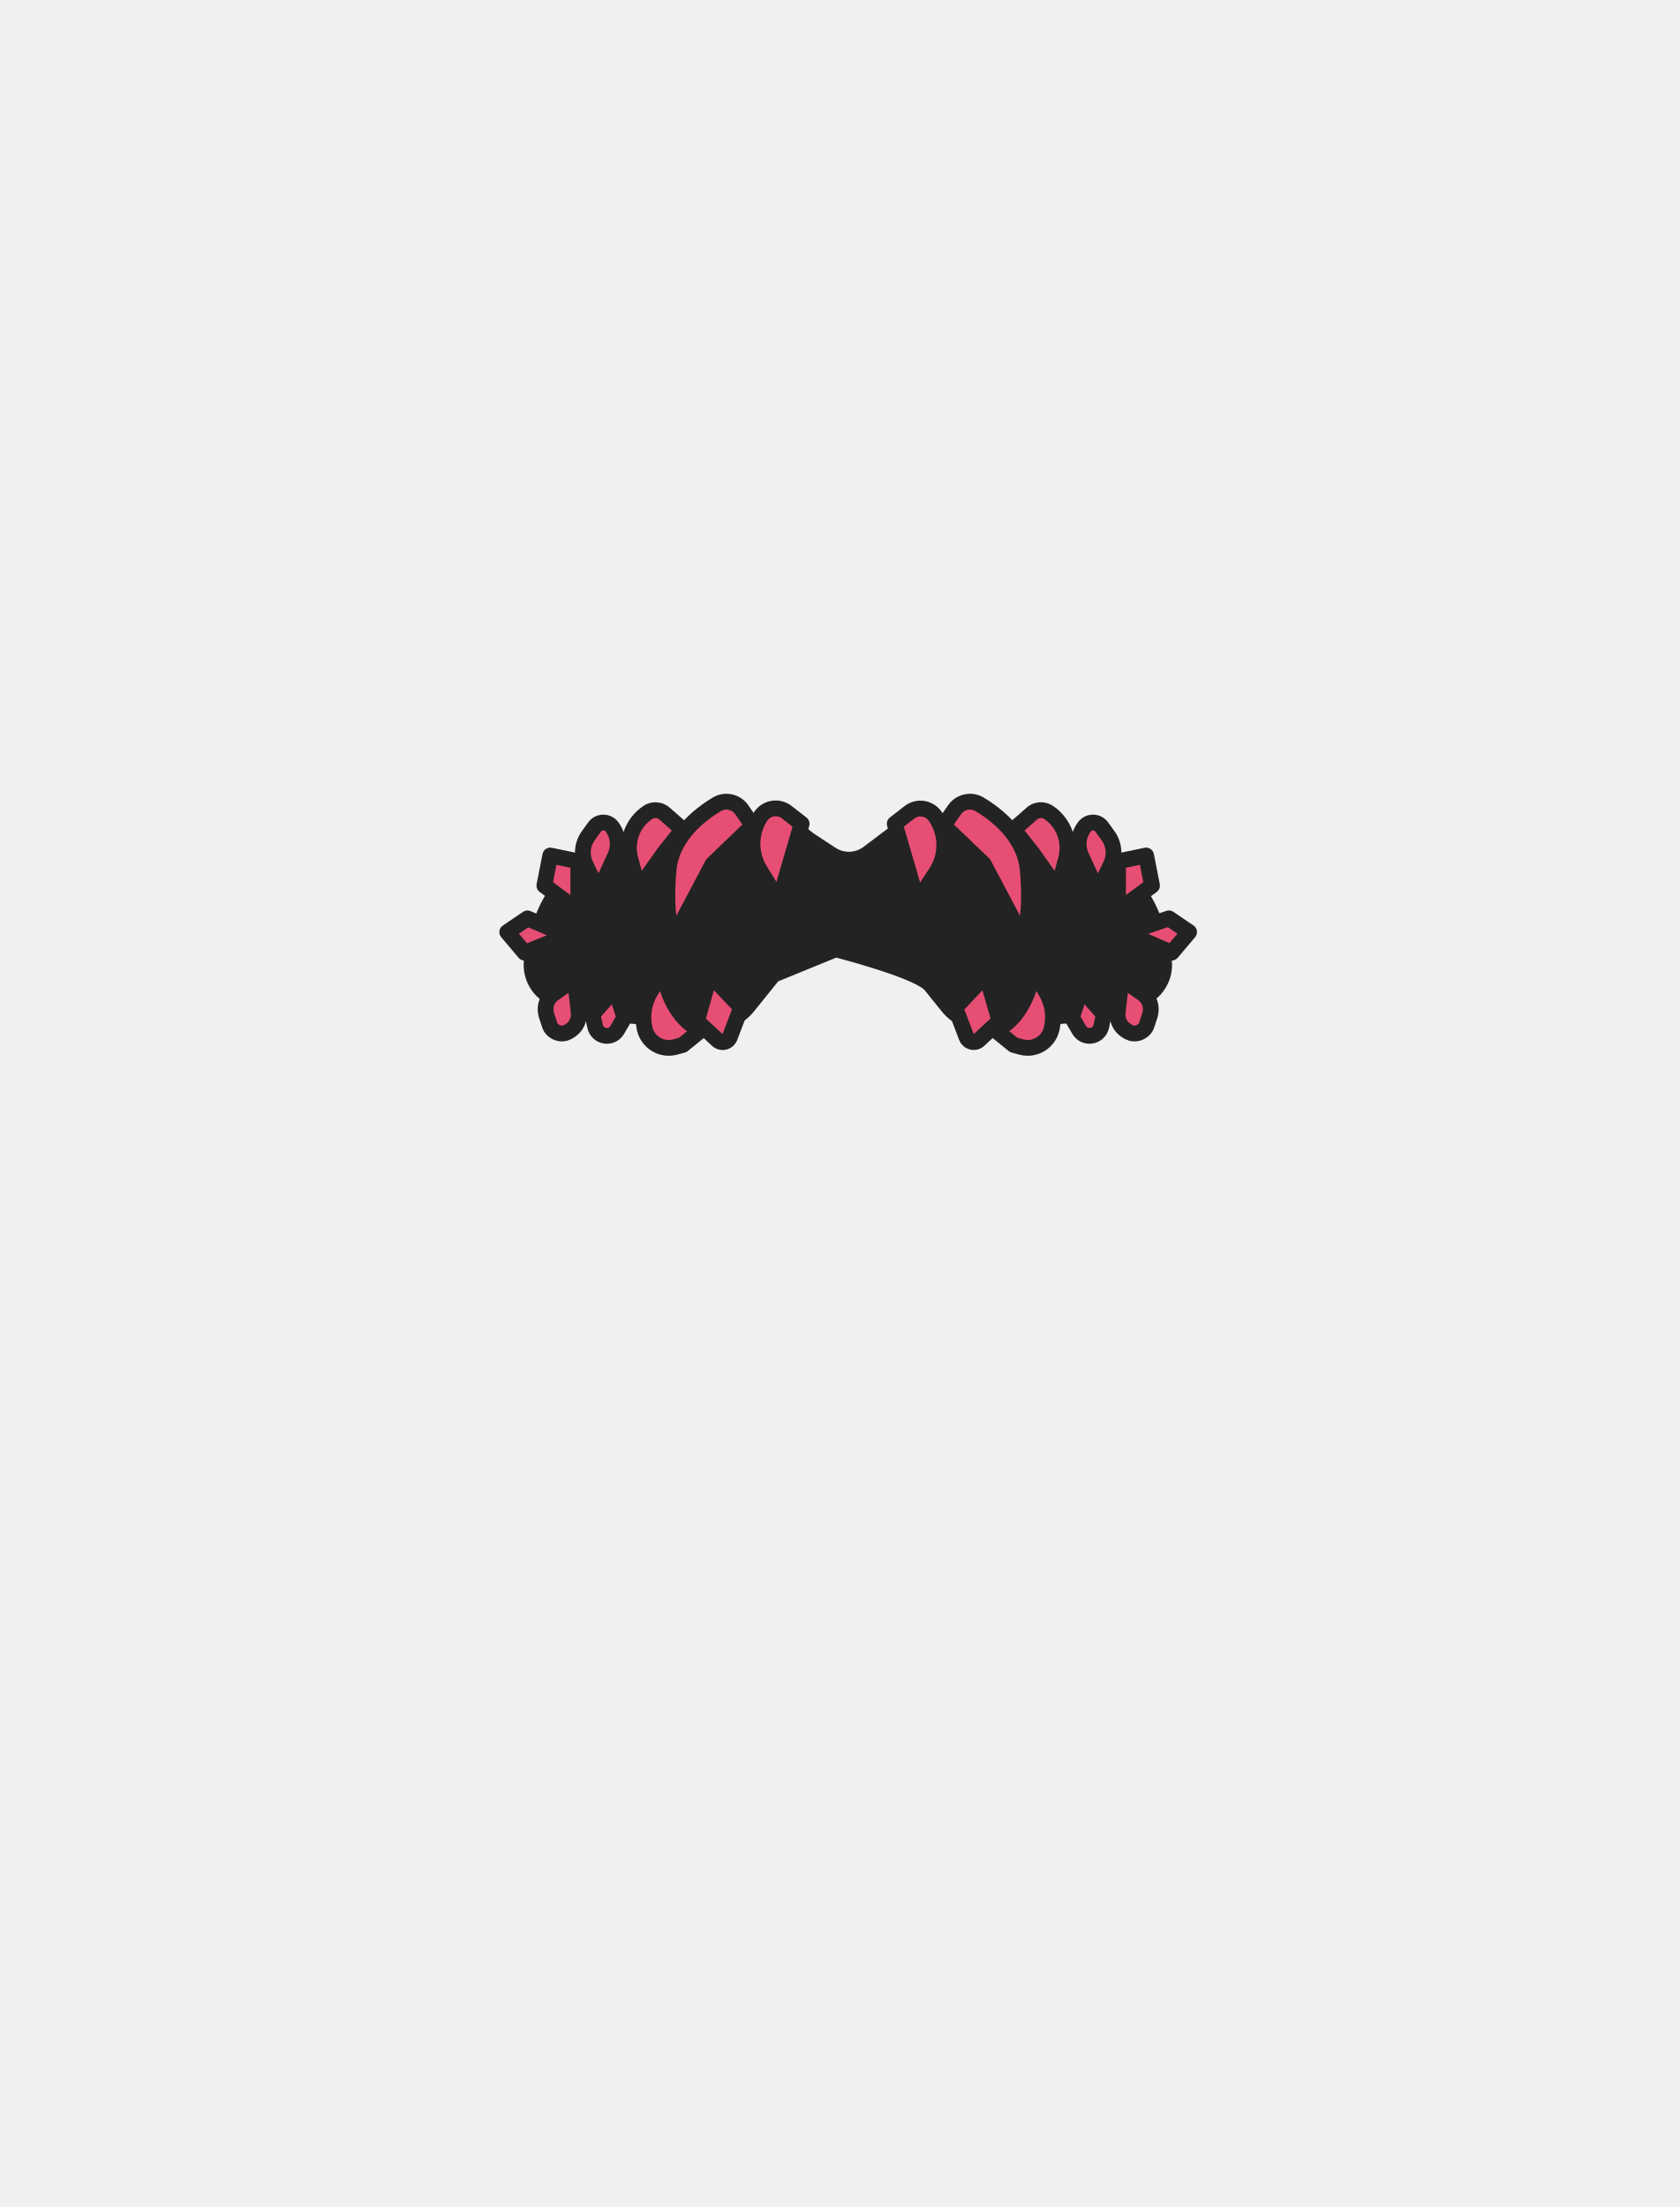
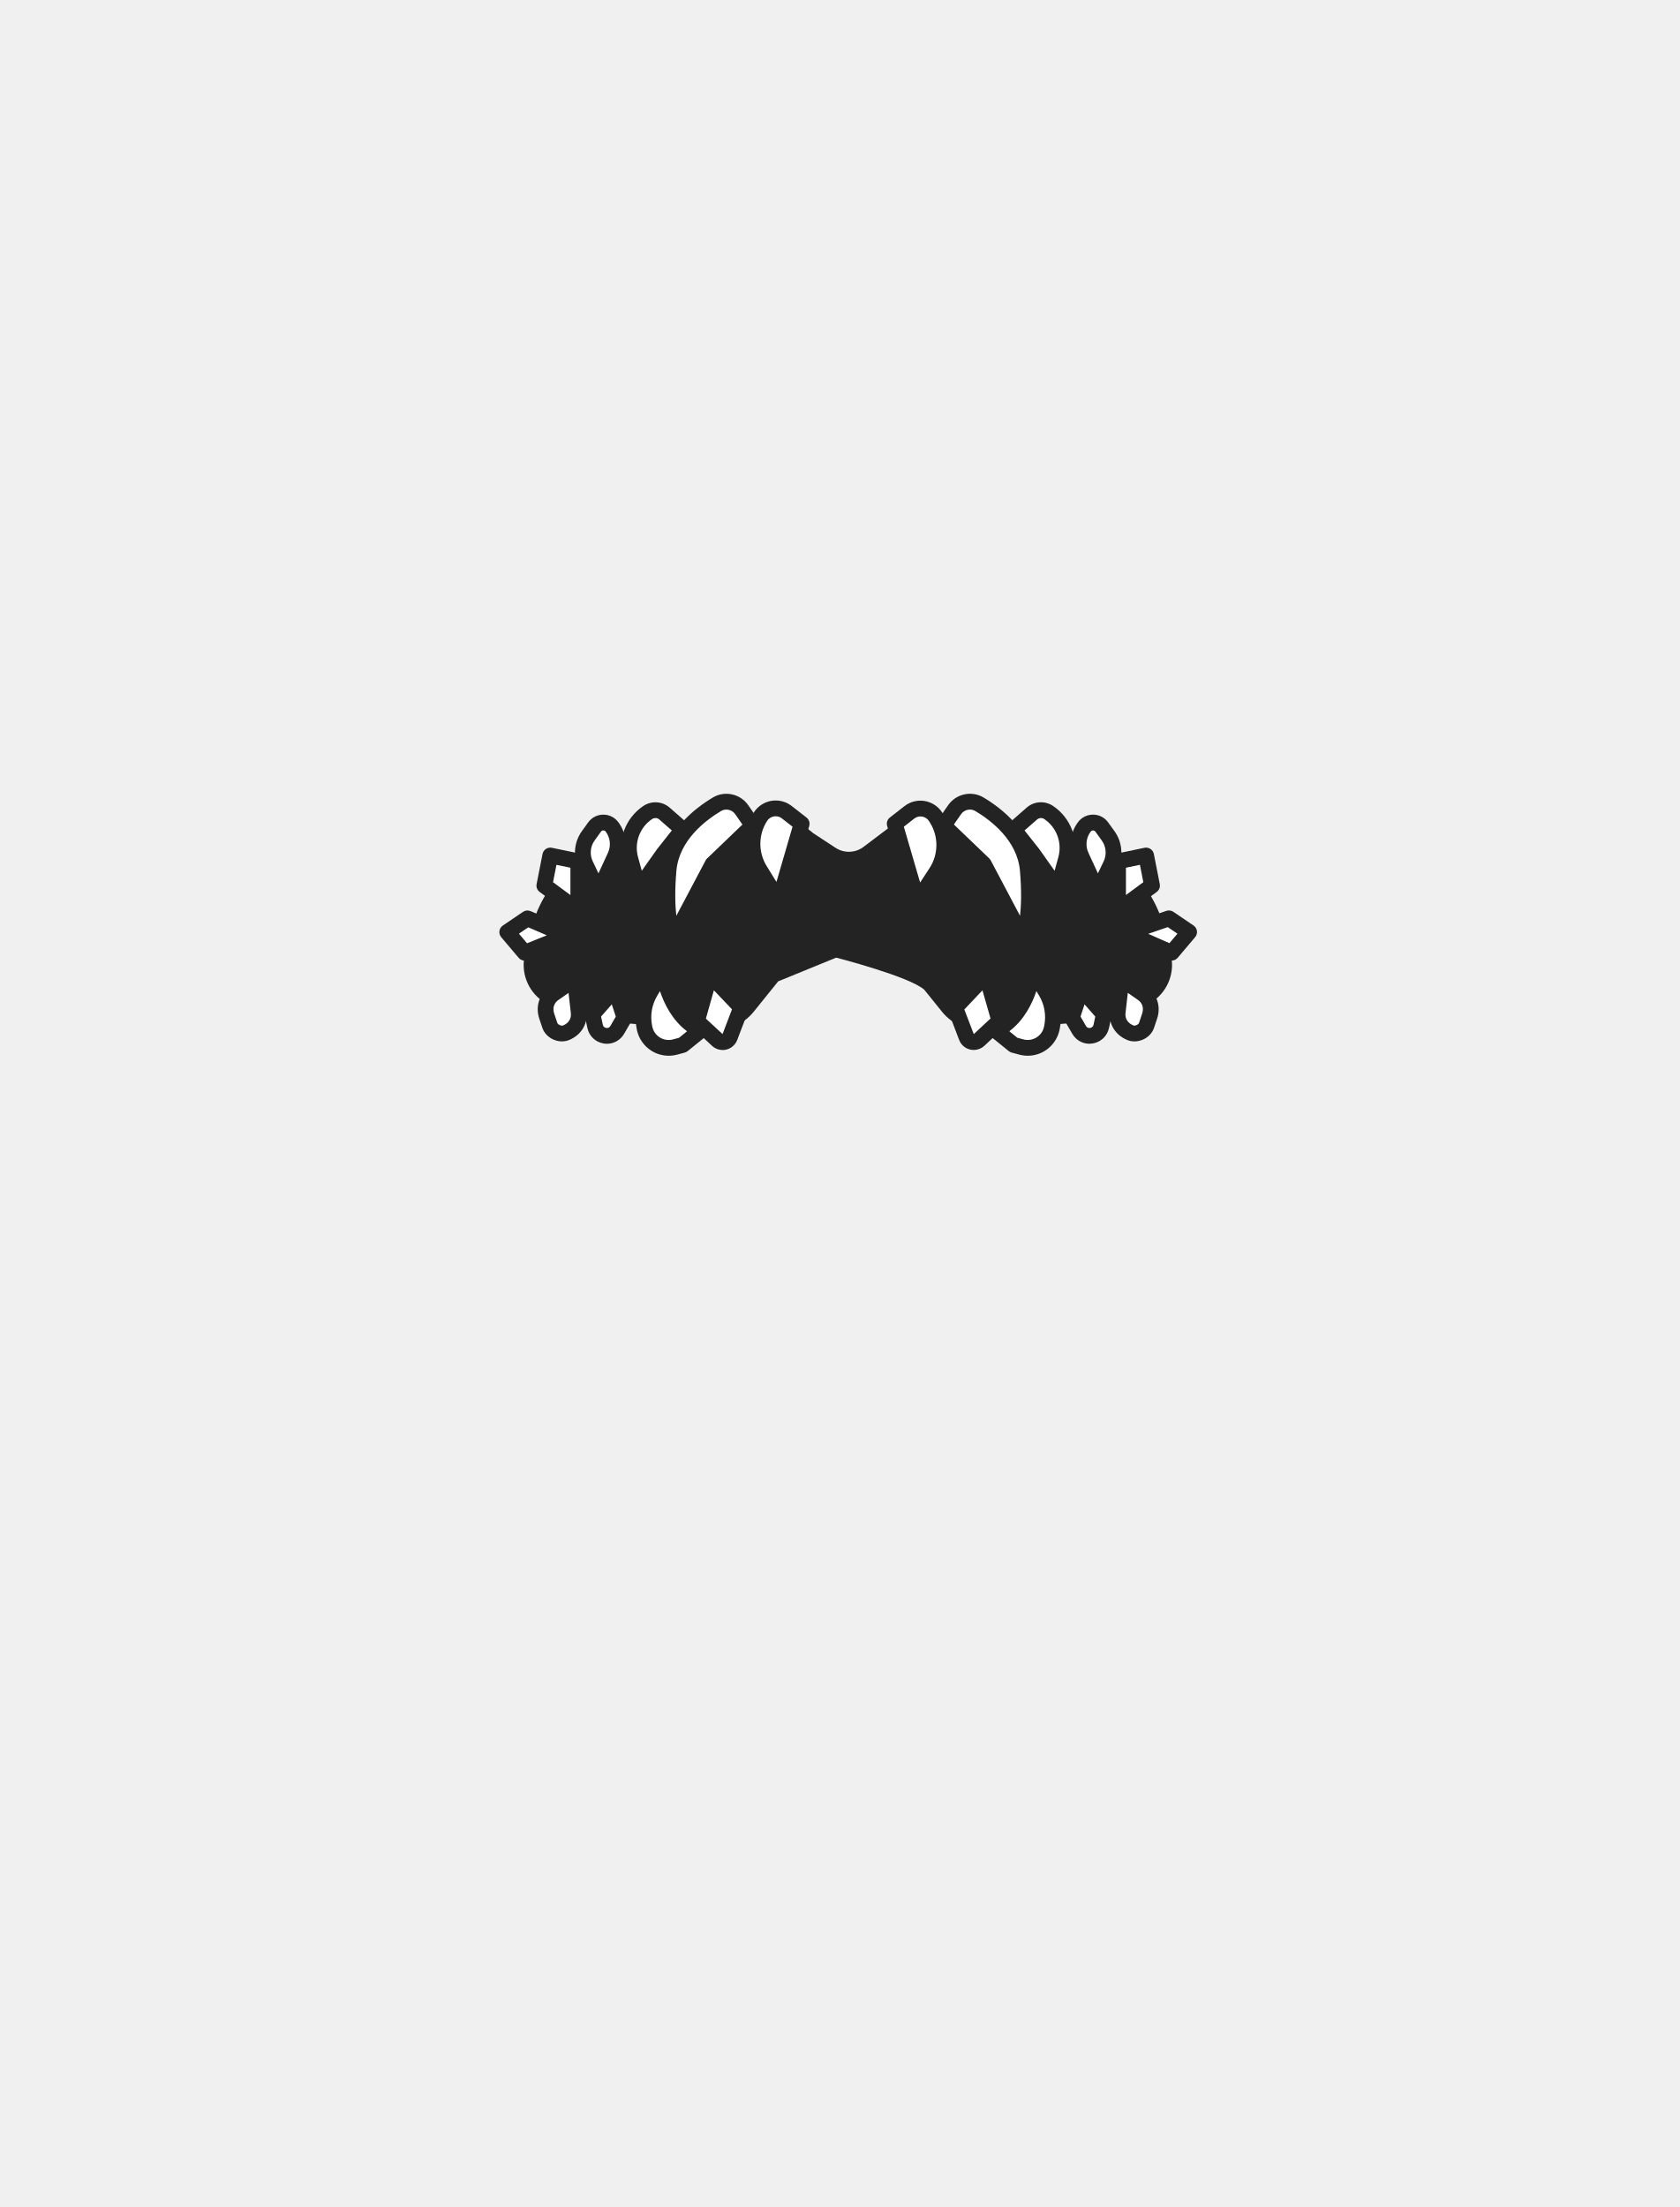
<svg xmlns="http://www.w3.org/2000/svg" width="713" height="937" viewBox="0 0 713 937" fill="none">
  <path d="M497.052 405.162L494.501 394.853C488.979 372.531 469.831 356.221 446.907 354.332L402.701 350.688C395.016 350.056 387.31 349.739 379.603 349.739L366.63 359.538C363.14 362.181 358.353 362.334 354.699 359.926L345.207 353.699L340.317 349.739C332.611 349.739 324.905 350.056 317.22 350.688L273.014 354.332C250.1 356.221 230.942 372.531 225.42 394.853L222.868 405.162C221.021 412.623 223.92 420.441 230.166 424.912L234.208 427.801C238.383 430.781 243.272 432.567 248.385 432.996L301.685 437.374C308.717 437.956 315.576 435.006 320.006 429.515L330.376 416.645L355.005 406.57C355.005 406.57 386.003 414.542 392.382 420.176L399.904 429.505C404.334 434.996 411.193 437.946 418.226 437.364L471.525 432.986C476.628 432.567 481.528 430.771 485.702 427.801L489.744 424.912C495.991 420.452 498.889 412.623 497.042 405.162H497.052Z" fill="#232323" />
-   <path d="M319.591 350.504L314.936 343.788C312.568 340.379 307.965 339.338 304.403 341.451C296.758 345.993 285.051 355.209 283.826 369.468C281.999 390.81 285.888 398.343 285.888 398.343L302.545 366.845L319.591 350.494V350.504Z" fill="#E74E74" />
+   <path d="M319.591 350.504L314.936 343.788C312.568 340.379 307.965 339.338 304.403 341.451C296.758 345.993 285.051 355.209 283.826 369.468C281.999 390.81 285.888 398.343 285.888 398.343L302.545 366.845L319.591 350.494V350.504Z" fill="white" />
  <path d="M285.885 401.686H285.864C284.619 401.686 283.476 400.982 282.904 399.87C282.465 399.012 278.628 390.857 280.485 369.178C281.853 353.225 294.979 343.151 302.685 338.568C307.727 335.567 314.321 337.016 317.679 341.875L322.333 348.591C323.272 349.948 323.088 351.775 321.904 352.919L305.247 368.892L288.844 399.91C288.263 401.013 287.13 401.697 285.885 401.697V401.686ZM308.39 343.712C307.604 343.712 306.818 343.916 306.114 344.335C299.51 348.264 288.273 356.787 287.16 369.76C286.426 378.303 286.65 384.508 287.13 388.816L299.572 365.289C299.735 364.973 299.96 364.687 300.215 364.442L315.198 350.071L312.167 345.713C311.279 344.427 309.83 343.722 308.38 343.722L308.39 343.712Z" fill="#232323" />
-   <path d="M289.83 352.168L282.135 345.421C280.124 343.666 277.185 343.472 274.97 344.972C268.54 349.32 265.59 357.282 267.641 364.773L271.111 377.43L281.757 362.365L289.82 352.168H289.83Z" fill="#E74E74" />
+   <path d="M289.83 352.168L282.135 345.421C280.124 343.666 277.185 343.472 274.97 344.972C268.54 349.32 265.59 357.282 267.641 364.773L271.111 377.43L281.757 362.365L289.82 352.168H289.83Z" fill="white" />
  <path d="M271.118 380.778C270.924 380.778 270.73 380.757 270.536 380.727C269.26 380.502 268.229 379.563 267.882 378.318L264.412 365.662C261.983 356.782 265.463 347.361 273.088 342.206C276.558 339.859 281.182 340.145 284.336 342.911L292.032 349.657C293.369 350.831 293.563 352.852 292.45 354.25L284.438 364.376L273.843 379.369C273.211 380.267 272.18 380.788 271.108 380.788L271.118 380.778ZM278.253 347.31C277.763 347.31 277.273 347.453 276.844 347.739C271.598 351.28 269.199 357.772 270.873 363.875L272.465 369.693L279.029 360.415C279.029 360.415 279.1 360.313 279.141 360.272L285.224 352.577L279.916 347.922C279.447 347.504 278.845 347.3 278.253 347.3V347.31Z" fill="#232323" />
-   <path d="M259.798 351.023C257.93 348.573 254.235 348.624 252.439 351.115L249.755 354.84C247.152 358.443 246.734 363.179 248.663 367.19L254.164 378.642L261.176 363.444C263.054 359.372 262.533 354.595 259.818 351.023H259.798Z" fill="#E74E74" />
+   <path d="M259.798 351.023C257.93 348.573 254.235 348.624 252.439 351.115L249.755 354.84C247.152 358.443 246.734 363.179 248.663 367.19L254.164 378.642L261.176 363.444C263.054 359.372 262.533 354.595 259.818 351.023H259.798Z" fill="white" />
  <path d="M254.156 381.989C252.87 381.989 251.696 381.254 251.135 380.09L245.633 368.638C243.173 363.525 243.715 357.482 247.032 352.879L249.716 349.154C251.206 347.092 253.513 345.898 256.044 345.867C256.085 345.867 256.115 345.867 256.146 345.867C258.647 345.867 260.943 347 262.454 349.001C265.924 353.573 266.588 359.646 264.189 364.852L257.177 380.05C256.636 381.223 255.462 381.989 254.166 381.999H254.136L254.156 381.989ZM256.146 352.563H256.126C255.891 352.563 255.452 352.634 255.146 353.073L252.462 356.799C250.573 359.412 250.278 362.841 251.666 365.74L254.084 370.772L258.116 362.035C259.474 359.075 259.106 355.635 257.136 353.043C256.82 352.624 256.391 352.553 256.157 352.553L256.146 352.563Z" fill="#232323" />
-   <path d="M240.337 438.46C237.785 439.511 234.315 437.939 233.437 435.336L232.131 431.448C230.865 427.692 232.019 423.987 235.142 421.812L244.062 415.576L245.675 429.774C246.104 433.581 244.052 436.918 240.327 438.45L240.337 438.46Z" fill="#E74E74" />
+   <path d="M240.337 438.46C237.785 439.511 234.315 437.939 233.437 435.336L232.131 431.448C230.865 427.692 232.019 423.987 235.142 421.812L244.062 415.576L245.675 429.774C246.104 433.581 244.052 436.918 240.327 438.45L240.337 438.46Z" fill="white" />
  <path d="M238.601 442.135C237.346 442.135 236.06 441.86 234.856 441.309C232.651 440.298 230.977 438.512 230.273 436.409L228.966 432.521C227.231 427.376 228.915 422.089 233.243 419.068L242.174 412.832C243.144 412.158 244.389 412.036 245.471 412.526C246.542 413.015 247.288 414.026 247.42 415.2L249.033 429.397C249.635 434.684 246.726 439.451 241.623 441.543C240.684 441.931 239.653 442.125 238.612 442.125L238.601 442.135ZM241.378 421.548L237.061 424.559C235.152 425.896 234.509 428.019 235.305 430.387L236.611 434.276C236.724 434.623 237.122 434.991 237.632 435.215C238.142 435.45 238.704 435.511 239.061 435.368C241.388 434.409 242.613 432.47 242.358 430.173L241.378 421.559V421.548Z" fill="#232323" />
-   <path d="M245.529 365.677L233.608 363.196L231.097 375.975L245.529 386.621V365.677Z" fill="#E74E74" />
+   <path d="M245.529 365.677L233.608 363.196L231.097 375.975L245.529 386.621V365.677Z" fill="white" />
  <path d="M245.529 389.982C244.825 389.982 244.131 389.757 243.539 389.329L229.117 378.683C228.076 377.917 227.565 376.611 227.821 375.345L230.332 362.567C230.505 361.689 231.015 360.913 231.771 360.423C232.516 359.933 233.424 359.749 234.302 359.933L246.224 362.413C247.775 362.74 248.887 364.108 248.887 365.69V386.634C248.887 387.9 248.173 389.053 247.05 389.625C246.571 389.87 246.06 389.982 245.54 389.982H245.529ZM234.792 374.539L242.171 379.989V368.405L236.241 367.17L234.792 374.549V374.539Z" fill="#232323" />
-   <path d="M340.324 349.736L334.006 344.817C330.474 342.061 325.33 342.918 322.881 346.674C318.4 353.554 318.288 362.413 322.605 369.405L330.74 382.602L340.314 349.736H340.324Z" fill="#E74E74" />
+   <path d="M340.324 349.736L334.006 344.817C330.474 342.061 325.33 342.918 322.881 346.674C318.4 353.554 318.288 362.413 322.605 369.405L330.74 382.602L340.314 349.736H340.324Z" fill="white" />
  <path d="M330.747 385.952C329.593 385.952 328.511 385.36 327.899 384.359L319.764 371.162C314.793 363.109 314.926 352.78 320.091 344.849C321.765 342.277 324.469 340.511 327.501 340.001C330.532 339.49 333.656 340.287 336.085 342.175L342.403 347.094C343.485 347.942 343.944 349.36 343.556 350.677L333.982 383.543C333.615 384.819 332.533 385.747 331.216 385.921C331.063 385.941 330.92 385.952 330.767 385.952H330.747ZM329.318 346.543C329.073 346.543 328.838 346.564 328.593 346.605C327.388 346.809 326.358 347.482 325.694 348.503C321.938 354.27 321.846 361.782 325.459 367.651L329.644 374.428L336.473 350.983L331.951 347.462C331.185 346.86 330.267 346.553 329.318 346.553V346.543Z" fill="#232323" />
-   <path d="M297.517 437.437C283.708 430.987 281.544 412.043 281.544 412.043L276.175 420.994C273.46 425.516 272.531 430.885 273.562 436.059L273.644 436.478C274.827 442.398 280.768 446.093 286.606 444.521L289.831 443.653L297.517 437.437Z" fill="#E74E74" />
+   <path d="M297.517 437.437C283.708 430.987 281.544 412.043 281.544 412.043L276.175 420.994C273.46 425.516 272.531 430.885 273.562 436.059L273.644 436.478C274.827 442.398 280.768 446.093 286.606 444.521L289.831 443.653L297.517 437.437Z" fill="white" />
  <path d="M283.909 448.222C281.357 448.222 278.816 447.518 276.621 446.15C273.396 444.15 271.11 440.863 270.365 437.127L270.283 436.709C269.078 430.707 270.16 424.512 273.304 419.265L278.673 410.314C279.408 409.079 280.857 408.457 282.255 408.763C283.654 409.069 284.715 410.233 284.879 411.651C284.899 411.815 287.032 428.829 298.943 434.392C299.995 434.882 300.709 435.872 300.852 437.025C300.995 438.168 300.536 439.312 299.638 440.036L291.952 446.252C291.584 446.548 291.166 446.762 290.717 446.885L287.492 447.753C286.318 448.069 285.114 448.222 283.919 448.222H283.909ZM280.193 420.786L279.04 422.715C276.754 426.533 275.968 431.034 276.846 435.402L276.928 435.821C277.315 437.77 278.459 439.414 280.143 440.465C281.827 441.516 283.817 441.802 285.725 441.292L288.267 440.608L291.687 437.842C285.44 433.188 282.02 426.247 280.193 420.797V420.786Z" fill="#232323" />
-   <path d="M304.562 441.544L297.377 434.848C296.478 434.011 296.121 432.746 296.458 431.562L299.887 419.416C300.582 416.966 303.674 416.201 305.43 418.058L313.218 426.295C314.085 427.214 314.35 428.541 313.901 429.714L309.859 440.319C309.033 442.493 306.267 443.136 304.562 441.554V441.544Z" fill="#E74E74" />
+   <path d="M304.562 441.544L297.377 434.848C296.478 434.011 296.121 432.746 296.458 431.562L299.887 419.416C300.582 416.966 303.674 416.201 305.43 418.058L313.218 426.295C314.085 427.214 314.35 428.541 313.901 429.714L309.859 440.319C309.033 442.493 306.267 443.136 304.562 441.554V441.544Z" fill="white" />
  <path d="M306.794 445.781C305.14 445.781 303.517 445.158 302.282 444.005L295.097 437.309C293.27 435.615 292.555 433.063 293.239 430.665L296.669 418.519C297.322 416.191 299.118 414.456 301.466 413.885C303.814 413.303 306.202 414.007 307.866 415.763L315.653 424C317.388 425.837 317.93 428.552 317.031 430.91L312.99 441.525C312.204 443.586 310.448 445.128 308.294 445.628C307.794 445.74 307.294 445.801 306.794 445.801V445.781ZM303.078 420.448L299.68 432.471L306.763 439.024L310.764 428.511L303.078 420.438V420.448Z" fill="#232323" />
-   <path d="M265.095 432.001L261.104 419.794L251.55 430.644L252.643 435.757C253.612 440.32 259.696 441.289 262.043 437.258L265.095 432.001Z" fill="#E74E74" />
+   <path d="M265.095 432.001L261.104 419.794L251.55 430.644L252.643 435.757C253.612 440.32 259.696 441.289 262.043 437.258L265.095 432.001Z" fill="white" />
  <path d="M257.664 443.136C257.215 443.136 256.756 443.105 256.307 443.024C252.826 442.473 250.111 439.89 249.376 436.44L248.284 431.327C248.06 430.286 248.346 429.204 249.05 428.408L258.603 417.568C259.399 416.67 260.614 416.262 261.788 416.507C262.962 416.751 263.921 417.599 264.299 418.742L268.29 430.949C268.586 431.857 268.483 432.848 268.004 433.674L264.952 438.931C263.411 441.574 260.655 443.136 257.674 443.136H257.664ZM255.184 431.592L255.919 435.052C256.144 436.114 257.001 436.359 257.358 436.42C257.716 436.481 258.604 436.512 259.144 435.573L261.441 431.613L259.736 426.407L255.174 431.592H255.184Z" fill="#232323" />
-   <path d="M240.795 397.193L223.923 389.896L215.349 395.713L222.769 404.491L240.795 397.193Z" fill="#E74E74" />
+   <path d="M240.795 397.193L223.923 389.896L215.349 395.713L222.769 404.491L240.795 397.193Z" fill="white" />
  <path d="M222.77 407.842C221.801 407.842 220.861 407.423 220.208 406.658L212.788 397.88C212.175 397.155 211.9 396.206 212.033 395.267C212.165 394.328 212.686 393.481 213.472 392.95L222.046 387.132C222.995 386.489 224.209 386.377 225.261 386.826L242.132 394.124C243.367 394.665 244.163 395.89 244.153 397.237C244.133 398.584 243.316 399.799 242.061 400.299L224.026 407.597C223.617 407.76 223.189 407.842 222.77 407.842ZM220.31 396.4L223.76 400.483L232.13 397.094L224.291 393.705L220.321 396.4H220.31Z" fill="#232323" />
-   <path d="M400.609 350.495L405.263 343.779C407.631 340.37 412.235 339.329 415.797 341.442C423.442 345.984 435.149 355.2 436.374 369.459C438.201 390.802 434.312 398.334 434.312 398.334L417.655 366.836L400.609 350.485V350.495Z" fill="#E74E74" />
+   <path d="M400.609 350.495L405.263 343.779C407.631 340.37 412.235 339.329 415.797 341.442C423.442 345.984 435.149 355.2 436.374 369.459C438.201 390.802 434.312 398.334 434.312 398.334L417.655 366.836L400.609 350.485V350.495Z" fill="white" />
  <path d="M434.315 401.686C433.069 401.686 431.937 401.003 431.355 399.9L414.953 368.882L398.295 352.908C397.111 351.765 396.927 349.938 397.866 348.581L402.521 341.865C405.889 337.016 412.473 335.557 417.525 338.558C425.231 343.14 438.357 353.215 439.725 369.168C441.582 390.847 437.744 399.002 437.305 399.859C436.734 400.972 435.591 401.666 434.346 401.676H434.325L434.315 401.686ZM404.991 350.061L419.974 364.432C420.23 364.677 420.454 364.962 420.617 365.279L433.059 388.816C433.539 384.519 433.764 378.303 433.029 369.76C431.916 356.787 420.678 348.264 414.075 344.335C412.043 343.12 409.37 343.722 408.002 345.692L404.981 350.05L404.991 350.061Z" fill="#232323" />
-   <path d="M430.362 352.16L438.057 345.413C440.068 343.658 443.007 343.464 445.222 344.964C451.653 349.312 454.602 357.274 452.551 364.765L449.081 377.422L438.435 362.357L430.372 352.16H430.362Z" fill="#E74E74" />
+   <path d="M430.362 352.16L438.057 345.413C440.068 343.658 443.007 343.464 445.222 344.964C451.653 349.312 454.602 357.274 452.551 364.765L449.081 377.422L438.435 362.357L430.372 352.16H430.362Z" fill="white" />
  <path d="M449.082 380.771C448.011 380.771 446.98 380.251 446.347 379.353L435.752 364.359L427.74 354.234C426.638 352.836 426.821 350.815 428.159 349.641L435.854 342.894C439.008 340.128 443.632 339.842 447.102 342.19C454.727 347.344 458.217 356.775 455.778 365.645L452.308 378.301C451.961 379.547 450.93 380.486 449.654 380.71C449.46 380.741 449.266 380.761 449.072 380.761L449.082 380.771ZM434.966 352.58L441.06 360.276C441.06 360.276 441.131 360.368 441.172 360.419L447.735 369.697L449.327 363.879C451.001 357.776 448.603 351.284 443.357 347.742C442.407 347.099 441.142 347.181 440.274 347.936L434.966 352.591V352.58Z" fill="#232323" />
-   <path d="M460.401 351.023C462.268 348.573 465.963 348.624 467.76 351.115L470.444 354.84C473.047 358.443 473.465 363.179 471.536 367.19L466.035 378.642L459.023 363.444C457.145 359.372 457.665 354.595 460.38 351.023H460.401Z" fill="#E74E74" />
+   <path d="M460.401 351.023C462.268 348.573 465.963 348.624 467.76 351.115L470.444 354.84C473.047 358.443 473.465 363.179 471.536 367.19L466.035 378.642L459.023 363.444C457.145 359.372 457.665 354.595 460.38 351.023H460.401Z" fill="white" />
  <path d="M466.045 381.99H466.014C464.718 381.99 463.544 381.225 463.003 380.041L455.991 364.843C453.593 359.627 454.256 353.554 457.726 348.992C459.257 346.971 461.574 345.848 464.136 345.858C466.678 345.889 468.984 347.093 470.464 349.145L473.149 352.871C476.466 357.474 477.007 363.516 474.547 368.63L469.046 380.082C468.484 381.245 467.311 381.98 466.024 381.98L466.045 381.99ZM463.064 353.054C461.094 355.647 460.717 359.097 462.084 362.046L466.116 370.783L468.535 365.751C469.934 362.853 469.627 359.423 467.739 356.81L465.055 353.085C464.738 352.646 464.299 352.575 464.075 352.575C463.891 352.575 463.401 352.626 463.075 353.064L463.064 353.054Z" fill="#232323" />
-   <path d="M479.855 438.46C482.406 439.511 485.877 437.939 486.755 435.336L488.061 431.448C489.326 427.692 488.173 423.987 485.05 421.812L476.129 415.576L474.516 429.774C474.088 433.581 476.14 436.918 479.865 438.45L479.855 438.46Z" fill="#E74E74" />
+   <path d="M479.855 438.46C482.406 439.511 485.877 437.939 486.755 435.336L488.061 431.448C489.326 427.692 488.173 423.987 485.05 421.812L476.129 415.576L474.516 429.774C474.088 433.581 476.14 436.918 479.865 438.45L479.855 438.46Z" fill="white" />
  <path d="M481.603 442.133C480.562 442.133 479.541 441.939 478.592 441.551C473.489 439.459 470.579 434.692 471.182 429.405L472.794 415.208C472.927 414.034 473.672 413.023 474.744 412.533C475.816 412.043 477.071 412.166 478.041 412.84L486.961 419.076C491.289 422.097 492.963 427.374 491.238 432.528L489.932 436.417C489.217 438.53 487.553 440.316 485.348 441.316C484.134 441.868 482.858 442.143 481.603 442.143V442.133ZM481.133 435.356C481.49 435.499 482.052 435.437 482.562 435.203C483.062 434.968 483.46 434.6 483.583 434.253L484.889 430.365C485.686 427.997 485.042 425.874 483.134 424.536L478.816 421.526L477.836 430.14C477.571 432.437 478.806 434.386 481.133 435.335V435.356Z" fill="#232323" />
-   <path d="M474.672 365.677L486.583 363.196L489.094 375.975L474.672 386.621V365.677Z" fill="#E74E74" />
+   <path d="M474.672 365.677L486.583 363.196L489.094 375.975L474.672 386.621V365.677Z" fill="white" />
  <path d="M474.671 389.982C474.16 389.982 473.64 389.859 473.16 389.625C472.027 389.053 471.323 387.9 471.323 386.634V365.69C471.323 364.108 472.435 362.73 473.987 362.413L485.898 359.933C486.776 359.749 487.684 359.933 488.429 360.423C489.174 360.913 489.695 361.689 489.869 362.567L492.379 375.345C492.635 376.611 492.124 377.917 491.083 378.683L476.661 389.329C476.069 389.757 475.375 389.982 474.671 389.982ZM478.019 368.405V379.989L485.398 374.539L483.949 367.16L478.019 368.395V368.405Z" fill="#232323" />
-   <path d="M379.87 349.734L386.076 344.896C389.649 342.11 394.854 343.029 397.263 346.866L397.65 347.479C402.07 354.511 401.978 363.463 397.436 370.403L389.444 382.59L379.87 349.724V349.734Z" fill="#E74E74" />
+   <path d="M379.87 349.734L386.076 344.896C389.649 342.11 394.854 343.029 397.263 346.866L397.65 347.479C402.07 354.511 401.978 363.463 397.436 370.403L389.444 382.59L379.87 349.724V349.734Z" fill="white" />
  <path d="M389.441 385.949C389.277 385.949 389.114 385.939 388.941 385.908C387.645 385.714 386.583 384.785 386.216 383.53L376.641 350.664C376.253 349.348 376.713 347.929 377.795 347.082L384 342.244C386.45 340.335 389.614 339.549 392.666 340.09C395.728 340.631 398.433 342.448 400.076 345.071L400.464 345.683C405.568 353.798 405.466 364.219 400.209 372.231L392.217 384.418C391.594 385.367 390.533 385.929 389.42 385.929L389.441 385.949ZM383.725 350.981L390.635 374.681L394.636 368.567C398.454 362.739 398.525 355.155 394.82 349.256L394.432 348.643C393.779 347.602 392.748 346.908 391.533 346.694C390.319 346.479 389.114 346.775 388.144 347.541L383.735 350.981H383.725Z" fill="#232323" />
-   <path d="M422.691 437.429C436.501 430.978 438.665 412.034 438.665 412.034L444.033 420.986C446.748 425.507 447.677 430.876 446.646 436.051L446.565 436.469C445.381 442.389 439.441 446.084 433.602 444.512L430.377 443.644L422.691 437.429Z" fill="#E74E74" />
+   <path d="M422.691 437.429C436.501 430.978 438.665 412.034 438.665 412.034L444.033 420.986C446.748 425.507 447.677 430.876 446.646 436.051L446.565 436.469C445.381 442.389 439.441 446.084 433.602 444.512L430.377 443.644L422.691 437.429Z" fill="white" />
  <path d="M436.293 448.214C435.099 448.214 433.894 448.061 432.72 447.745L429.495 446.877C429.046 446.755 428.628 446.54 428.26 446.244L420.574 440.028C419.676 439.304 419.217 438.161 419.36 437.017C419.503 435.874 420.217 434.874 421.269 434.384C433.241 428.791 435.313 411.817 435.333 411.643C435.497 410.214 436.548 409.051 437.957 408.755C439.355 408.449 440.804 409.071 441.539 410.306L446.908 419.258C450.052 424.504 451.134 430.699 449.929 436.701L449.848 437.13C449.103 440.855 446.827 444.142 443.591 446.152C441.397 447.52 438.855 448.224 436.303 448.224L436.293 448.214ZM431.925 440.59L434.466 441.274C436.385 441.794 438.365 441.498 440.049 440.447C441.733 439.406 442.876 437.752 443.264 435.803L443.346 435.384C444.213 431.016 443.438 426.515 441.151 422.697L439.998 420.768C438.161 426.219 434.742 433.159 428.495 437.814L431.915 440.58L431.925 440.59Z" fill="#232323" />
-   <path d="M415.635 441.536L422.821 434.841C423.719 434.004 424.076 432.738 423.74 431.554L420.31 419.408C419.616 416.958 416.523 416.193 414.768 418.05L406.98 426.287C406.113 427.206 405.847 428.533 406.296 429.707L410.338 440.311C411.165 442.485 413.931 443.128 415.635 441.546V441.536Z" fill="#E74E74" />
+   <path d="M415.635 441.536L422.821 434.841C423.719 434.004 424.076 432.738 423.74 431.554L420.31 419.408C419.616 416.958 416.523 416.193 414.768 418.05L406.98 426.287C406.113 427.206 405.847 428.533 406.296 429.707L410.338 440.311C411.165 442.485 413.931 443.128 415.635 441.546V441.536Z" fill="white" />
  <path d="M413.398 445.775C412.898 445.775 412.397 445.714 411.897 445.602C409.744 445.102 407.988 443.571 407.202 441.499L403.16 430.894C402.262 428.526 402.803 425.821 404.538 423.984L412.326 415.747C413.989 413.992 416.378 413.287 418.725 413.869C421.073 414.451 422.859 416.176 423.523 418.503L426.952 430.649C427.626 433.048 426.922 435.599 425.095 437.294L417.919 443.989C416.674 445.143 415.061 445.765 413.408 445.765L413.398 445.775ZM417.113 420.442L409.407 428.587L413.418 439.029L420.522 432.405L417.103 420.452L417.113 420.442Z" fill="#232323" />
-   <path d="M455.09 432.001L459.081 419.794L468.634 430.644L467.542 435.757C466.572 440.32 460.489 441.289 458.142 437.258L455.09 432.001Z" fill="#E74E74" />
+   <path d="M455.09 432.001L459.081 419.794L468.634 430.644L467.542 435.757C466.572 440.32 460.489 441.289 458.142 437.258L455.09 432.001Z" fill="white" />
  <path d="M462.53 443.136C459.55 443.136 456.794 441.574 455.253 438.931L452.201 433.674C451.721 432.848 451.619 431.857 451.915 430.949L455.906 418.742C456.284 417.599 457.233 416.741 458.417 416.507C459.601 416.262 460.816 416.67 461.602 417.568L471.155 428.408C471.859 429.204 472.135 430.286 471.92 431.317L470.828 436.43C470.094 439.87 467.368 442.452 463.898 443.013C463.439 443.085 462.99 443.126 462.54 443.126L462.53 443.136ZM458.743 431.613L461.04 435.573C461.581 436.512 462.479 436.481 462.826 436.42C463.183 436.359 464.041 436.114 464.265 435.052L465 431.592L460.438 426.407L458.733 431.613H458.743Z" fill="#232323" />
-   <path d="M478.263 396.068L496.268 389.903L504.841 395.721L497.432 404.499L478.263 396.068Z" fill="#E74E74" />
+   <path d="M478.263 396.068L496.268 389.903L504.841 395.721L497.432 404.499L478.263 396.068Z" fill="white" />
  <path d="M497.422 407.845C496.963 407.845 496.514 407.753 496.075 407.559L476.917 399.118C475.651 398.567 474.865 397.291 474.916 395.913C474.978 394.535 475.876 393.331 477.172 392.882L495.177 386.717C496.167 386.38 497.269 386.523 498.147 387.115L506.72 392.933C507.506 393.463 508.027 394.311 508.16 395.25C508.292 396.189 508.017 397.138 507.405 397.863L499.984 406.64C499.331 407.416 498.392 407.824 497.422 407.824V407.845ZM487.461 396.454L496.483 400.424L499.882 396.403L495.768 393.617L487.461 396.464V396.454Z" fill="#232323" />
</svg>
